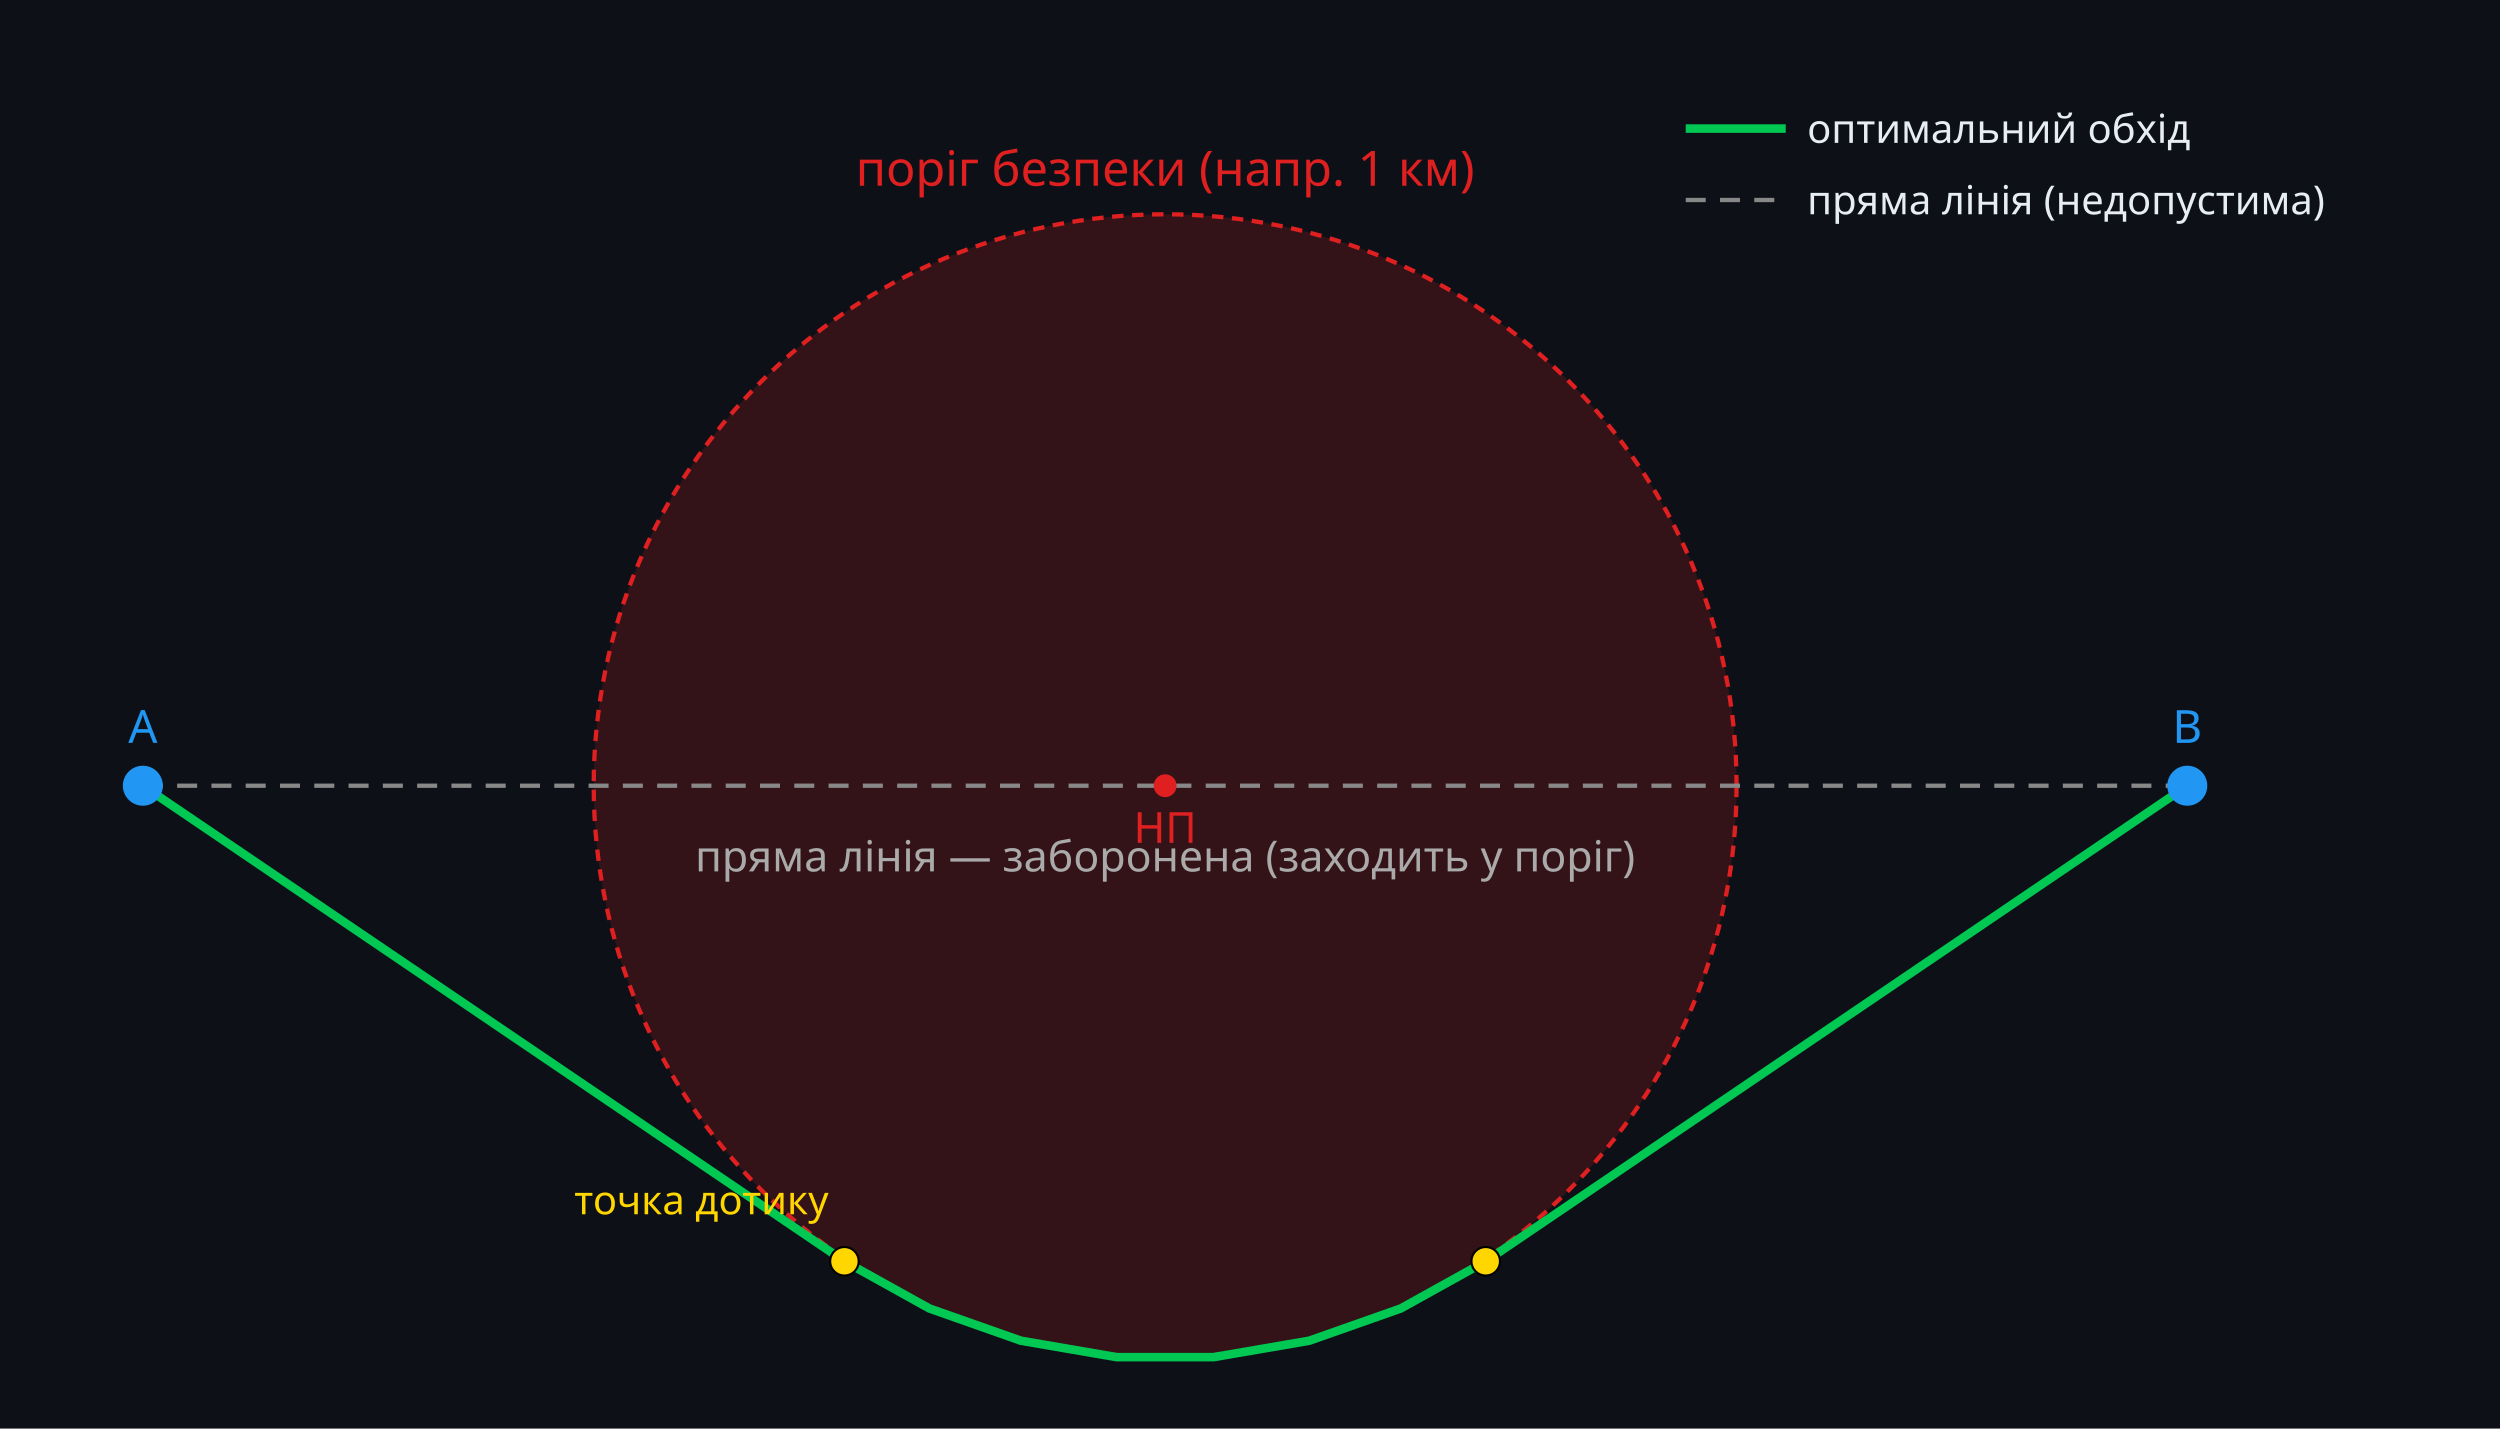
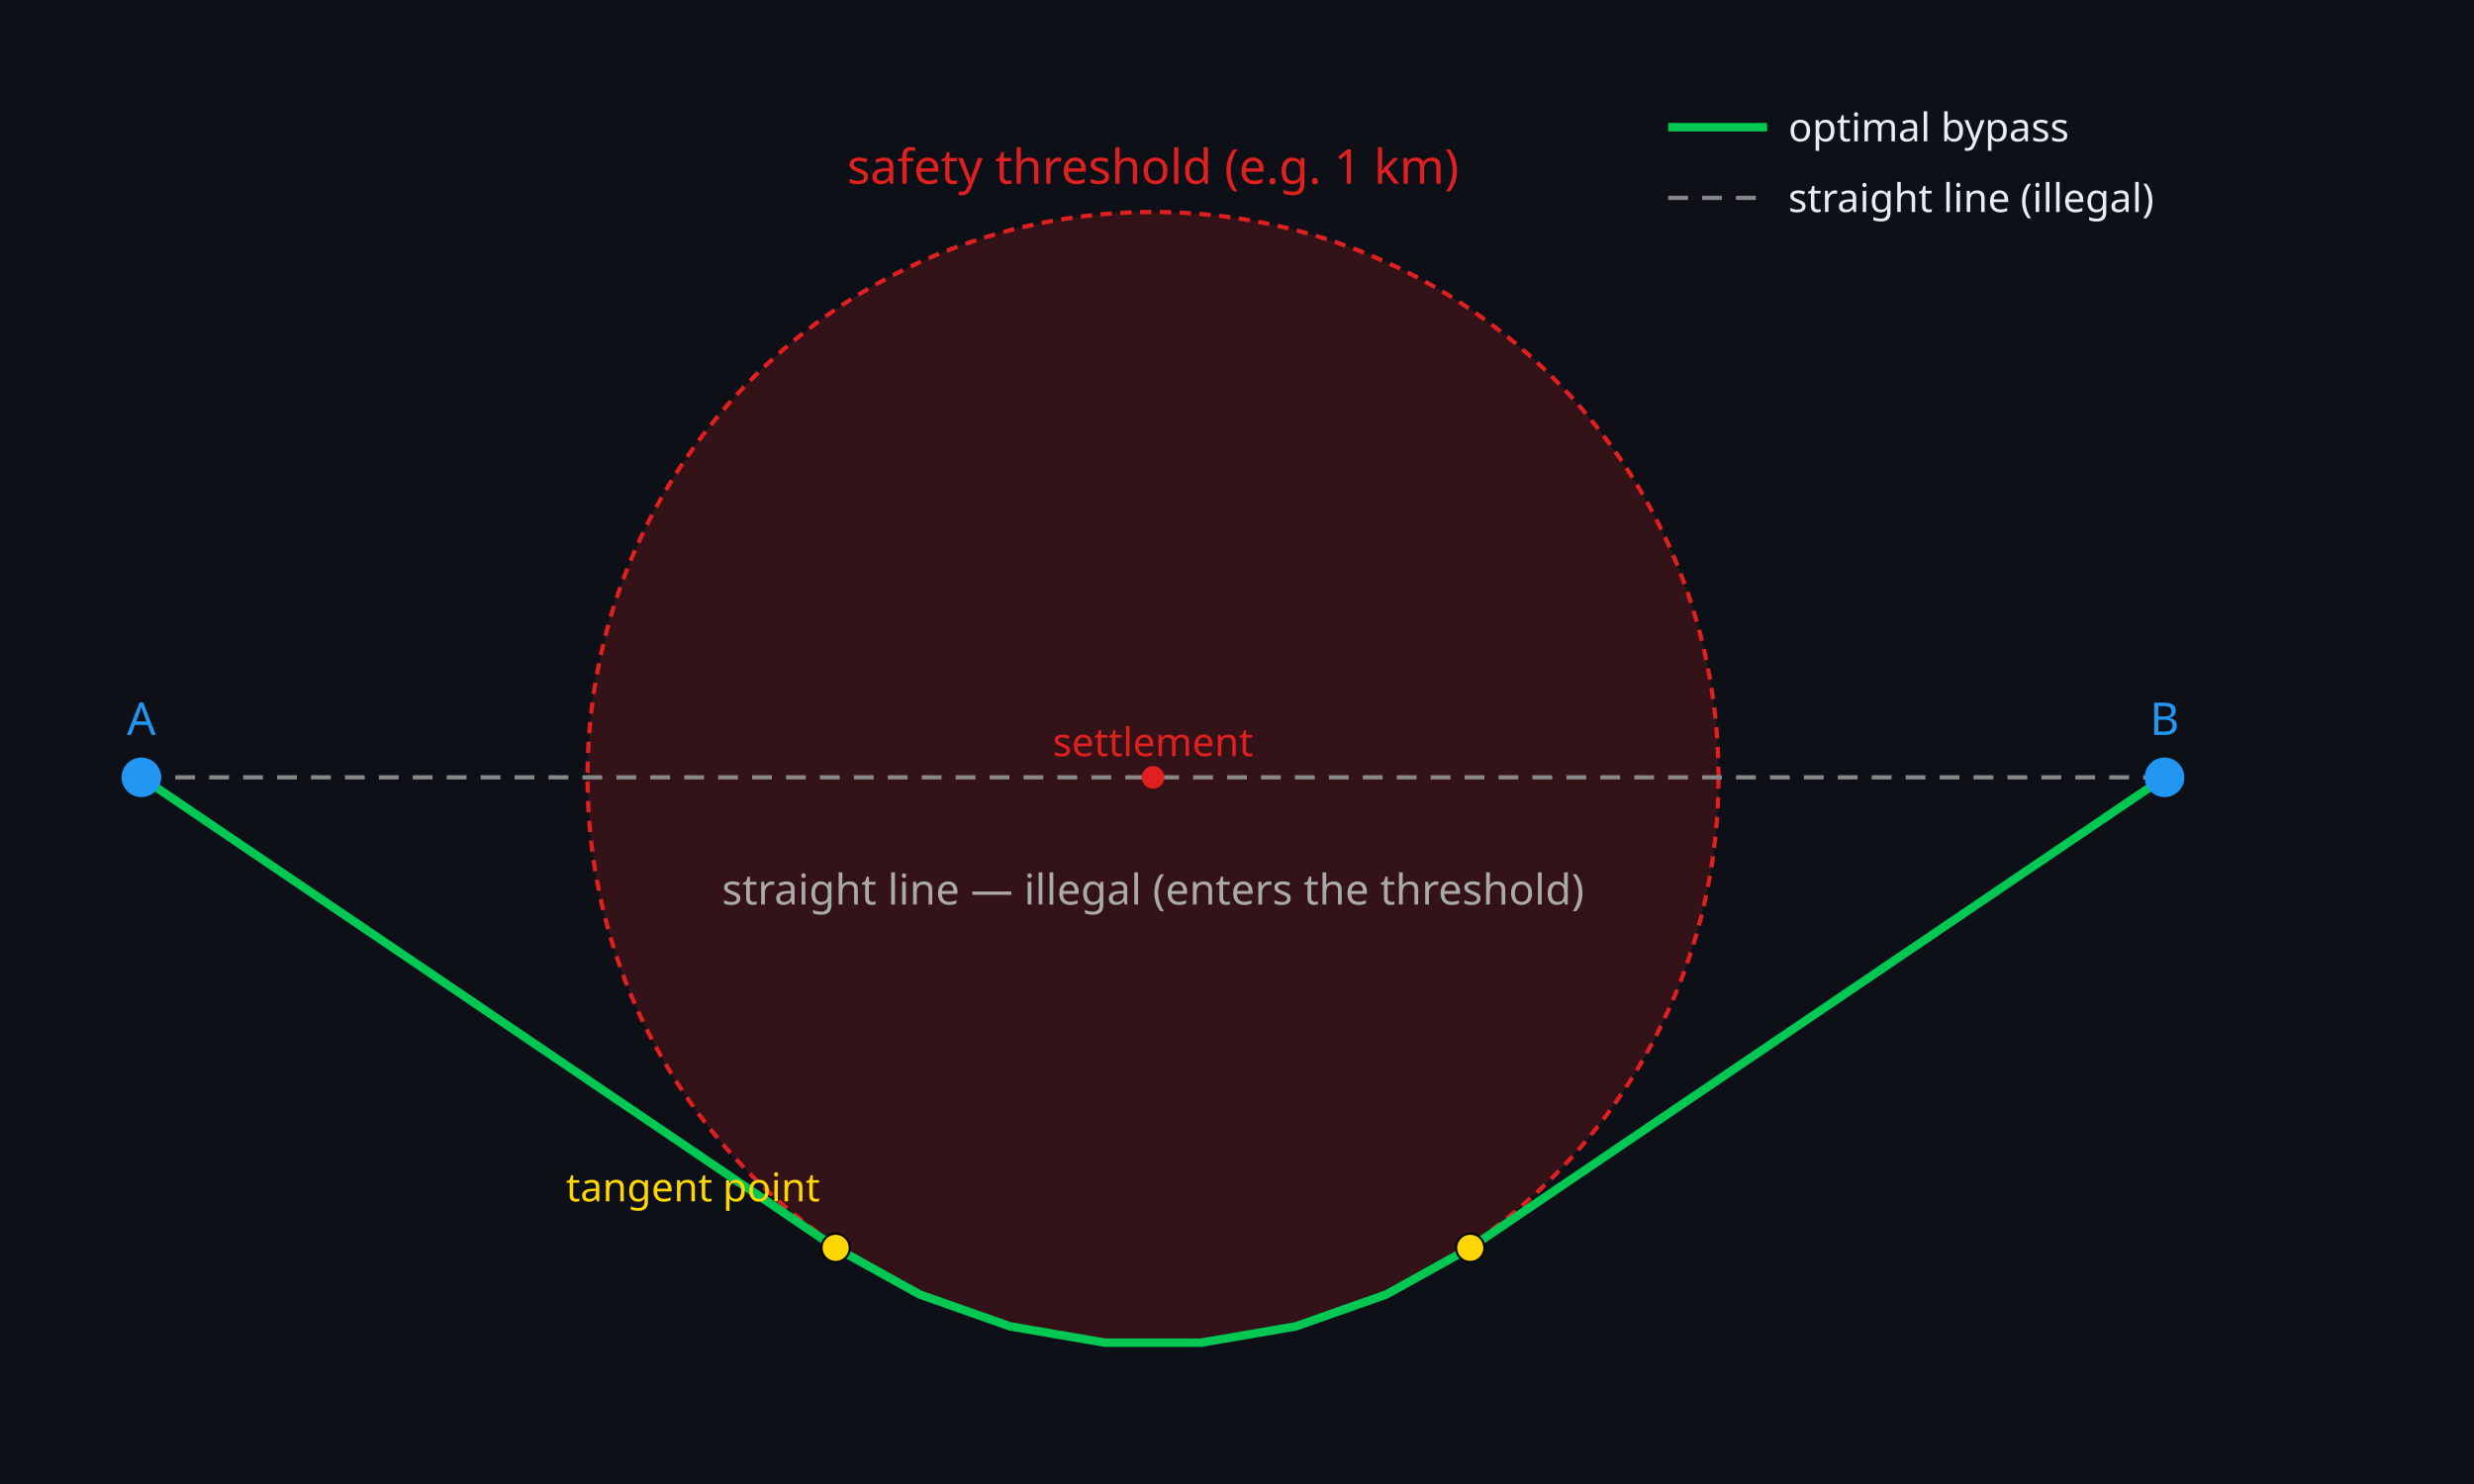
- <svg xmlns="http://www.w3.org/2000/svg" viewBox="-100 -550 1750 1000" font-family="sans-serif">
-   <rect x="-100" y="-550" width="1750" height="1000" fill="#0d1117" />
+ <svg xmlns="http://www.w3.org/2000/svg" viewBox="-100 -550 1750 1050" font-family="sans-serif">
+   <rect x="-100" y="-550" width="1750" height="1050" fill="#0d1117" />
  <circle cx="715.6" cy="0" r="400" fill="#e02020" fill-opacity="0.18" stroke="#e02020" stroke-width="3" stroke-dasharray="8,6" />
-   <text x="715.6" y="-420" text-anchor="middle" fill="#e02020" font-size="34">поріг безпеки (напр. 1 км)</text>
+   <text x="715.6" y="-420" text-anchor="middle" fill="#e02020" font-size="34">safety threshold (e.g. 1 km)</text>
  <line x1="0" y1="0" x2="1431.1" y2="0" stroke="#888" stroke-width="3" stroke-dasharray="14,10" />
-   <text x="715.6" y="60" text-anchor="middle" fill="#aaa" font-size="30">пряма лінія — заборонена (заходить у поріг)</text>
+   <text x="715.6" y="90" text-anchor="middle" fill="#aaa" font-size="30">straight line — illegal (enters the threshold)</text>
  <polyline points="0,0 491.1,332.9 550.5,365.9 614.6,388.5 681.6,400.0 749.5,400.0 816.5,388.5 880.6,365.9 940.0,332.9 1431.1,0" fill="none" stroke="#00c853" stroke-width="6" stroke-linejoin="round" />
  <circle cx="715.6" cy="0" r="8" fill="#e02020" />
-   <text x="715.6" y="40" text-anchor="middle" fill="#e02020" font-size="30">НП</text>
+   <text x="715.6" y="-15" text-anchor="middle" fill="#e02020" font-size="28">settlement</text>
  <circle cx="491.1" cy="332.9" r="10" fill="#ffd600" stroke="#000" stroke-width="1.5" />
  <circle cx="940.0" cy="332.9" r="10" fill="#ffd600" stroke="#000" stroke-width="1.5" />
-   <text x="480" y="300" text-anchor="end" fill="#ffd600" font-size="28">точка дотику</text>
+   <text x="480" y="300" text-anchor="end" fill="#ffd600" font-size="28">tangent point</text>
  <circle cx="0" cy="0" r="14" fill="#2196f3" />
  <text x="0" y="-30" text-anchor="middle" fill="#2196f3" font-size="32">A</text>
  <circle cx="1431.1" cy="0" r="14" fill="#2196f3" />
  <text x="1431.1" y="-30" text-anchor="middle" fill="#2196f3" font-size="32">B</text>
  <line x1="1080" y1="-460" x2="1150" y2="-460" stroke="#00c853" stroke-width="6" />
-   <text x="1165" y="-450" fill="#e6edf3" font-size="28">оптимальний обхід</text>
+   <text x="1165" y="-450" fill="#e6edf3" font-size="28">optimal bypass</text>
  <line x1="1080" y1="-410" x2="1150" y2="-410" stroke="#888" stroke-width="3" stroke-dasharray="14,10" />
-   <text x="1165" y="-400" fill="#e6edf3" font-size="28">пряма лінія (недопустима)</text>
+   <text x="1165" y="-400" fill="#e6edf3" font-size="28">straight line (illegal)</text>
</svg>
